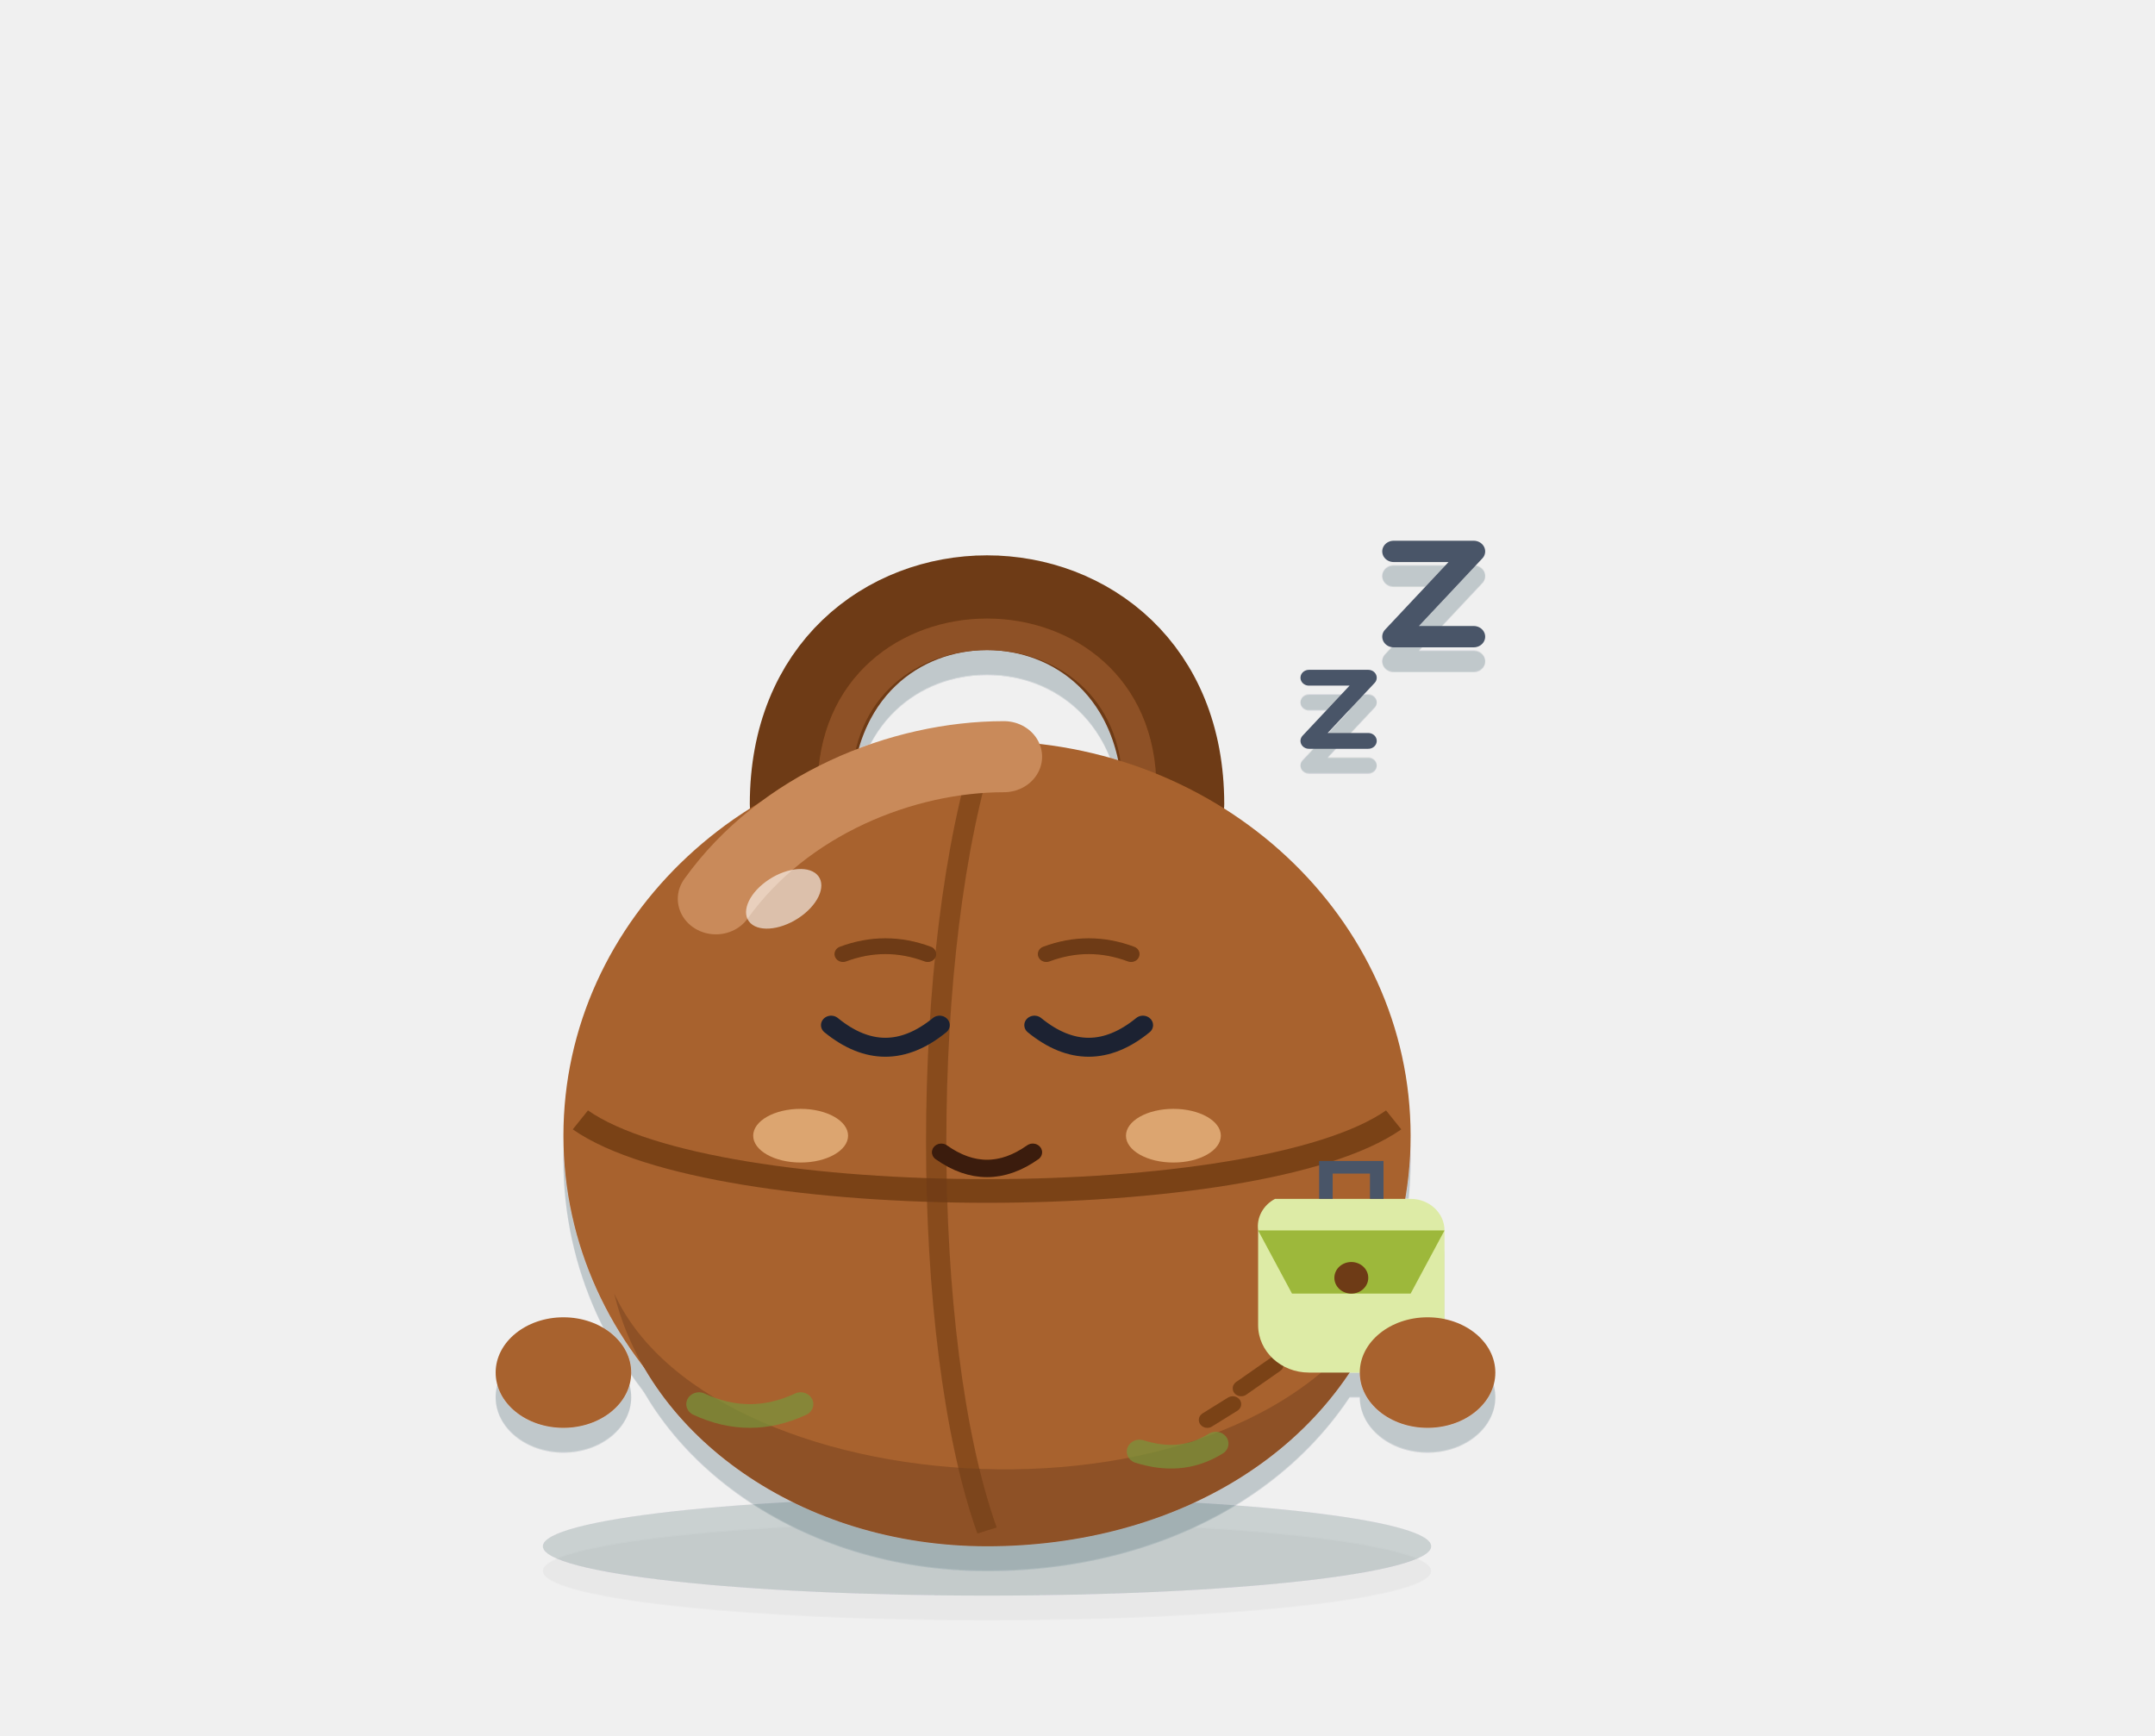
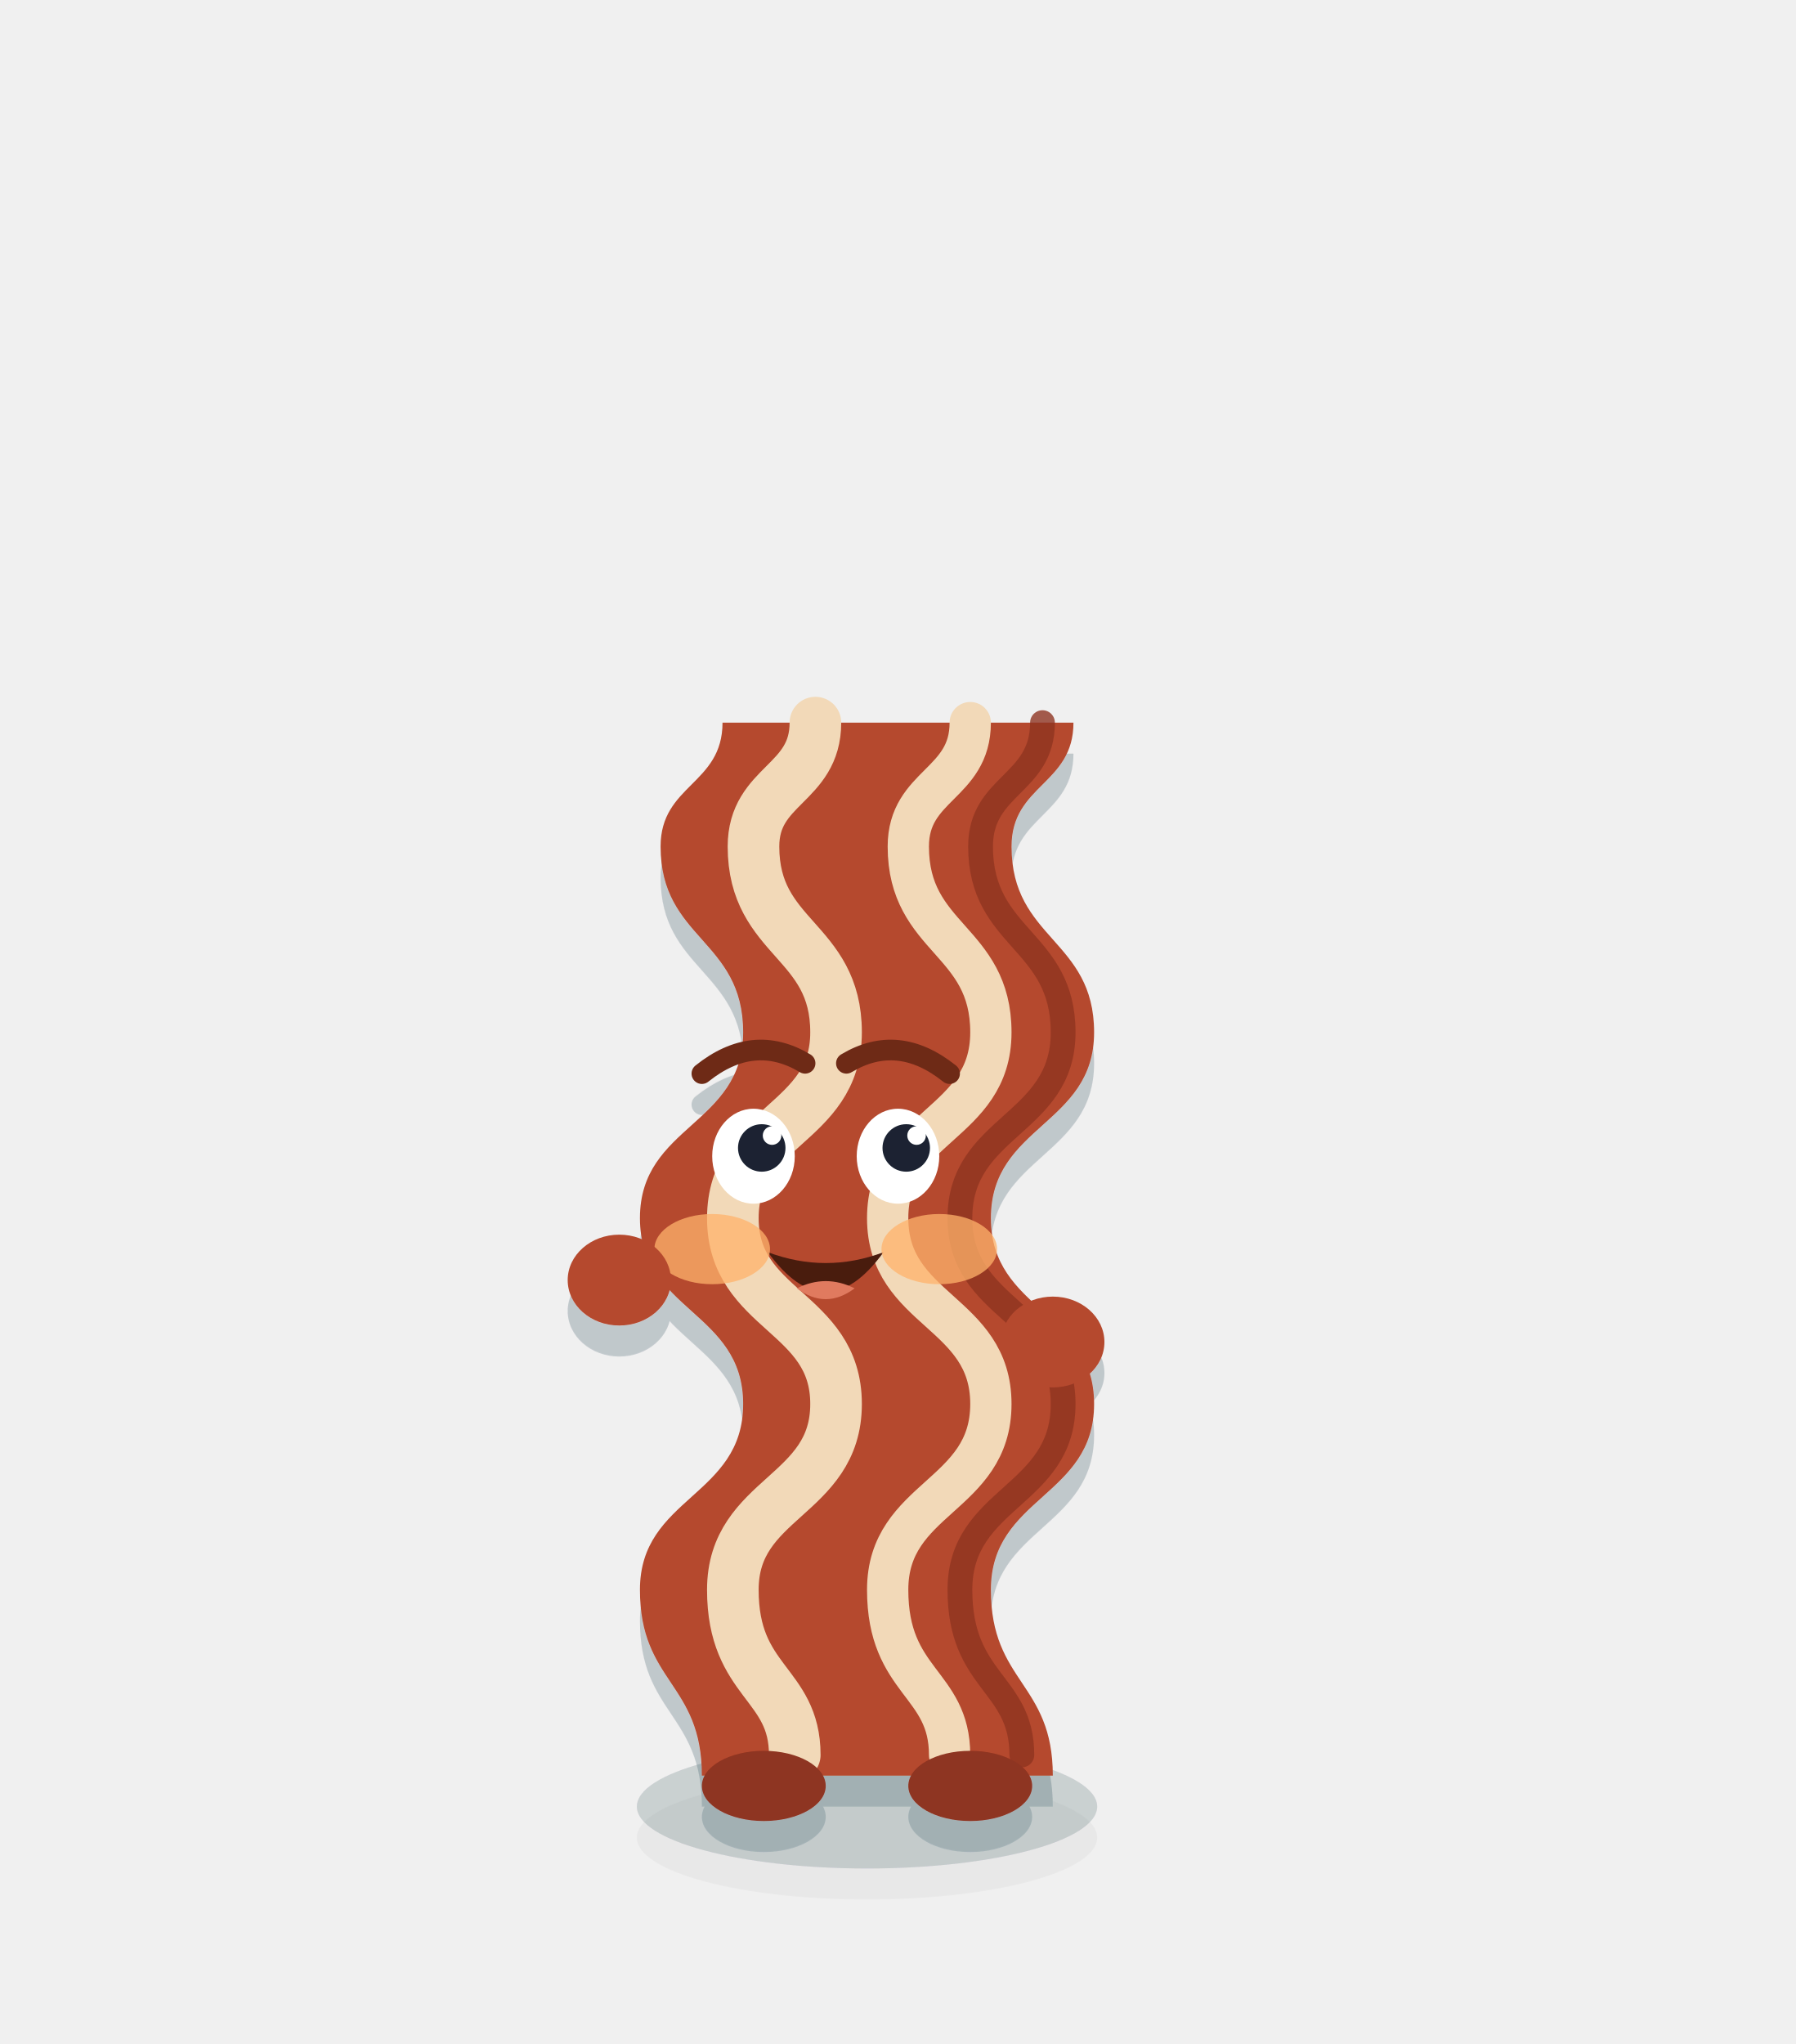
- <svg xmlns="http://www.w3.org/2000/svg" viewBox="-62 -72 262 211" role="img" aria-labelledby="km-title">
+ <svg xmlns="http://www.w3.org/2000/svg" viewBox="-62 -66 174 198" role="img" aria-labelledby="km-title">
  <style>
  .km-night-only, .km-evening-only { display: none; }
  svg[data-km-evening="1"] .km-evening-only { display: inline; }
  svg[data-km-night="1"] .km-night-only { display: inline; }
  svg[data-km-night="1"] .km-day-only { display: none; }
  .km-screen { mix-blend-mode: screen; }
  .km-grain { mix-blend-mode: multiply; }
  .km-bob { animation: km-bob 3.6s ease-in-out infinite alternate; }
  .km-drift { animation: km-drift 40s ease-in-out infinite alternate; }
  .km-turn { animation: km-turn 90s linear infinite; }
  .km-twinkle { animation: km-twinkle 2.8s ease-in-out infinite; transform-box: fill-box; transform-origin: center; }
  .km-fall { animation: km-fall 1.4s linear infinite; }
  .km-light { animation: km-light 7s linear infinite; }
  .km-steam { animation: km-steam 3s ease-in-out infinite; }
  .km-flag { animation: km-flag 2.4s ease-in-out infinite alternate; transform-box: fill-box; transform-origin: left center; }
  .km-wag { animation: km-wag 0.6s ease-in-out infinite alternate; transform-box: fill-box; transform-origin: left bottom; }
  .km-gallop { animation: km-gallop 0.45s ease-in-out infinite alternate; }
  .km-sway { animation: km-sway 6s ease-in-out infinite alternate; transform-box: fill-box; transform-origin: bottom; }
  .km-buzz { animation: km-buzz 1.6s ease-in-out infinite alternate; }
  .km-fish { animation: km-fish 7s ease-in-out infinite; }
  .km-ff { animation: km-ff 10s ease-in-out infinite; }
  .km-blink { animation: km-blink 2.6s ease-in-out infinite; }
  .km-zz { animation: km-zz 3.2s ease-in-out infinite; }
  .km-breathe { animation: km-breathe 3.4s ease-in-out infinite; transform-box: fill-box; transform-origin: center bottom; }
  .km-ear-l, .km-ear-r { transform-box: fill-box; transform-origin: bottom center; animation: km-ear 4s ease-in-out infinite; }
  .km-ear-r { animation-delay: -0.4s; }
  .km-treat, .km-card-wave { animation: km-lift 2.6s ease-in-out infinite alternate; }
  .km-face-thinking, .km-face-oh, .km-talk { display: none; }
  [data-km-mood="thinking"] .km-face-happy, [data-km-mood="oh"] .km-face-happy { display: none; }
  [data-km-mood="thinking"] .km-face-thinking, [data-km-mood="oh"] .km-face-oh, [data-km-talk="1"] .km-talk { display: inline; }
  .km-dots circle { animation: km-dots 1.2s ease-in-out infinite; }
  .km-dots circle:nth-child(2) { animation-delay: -0.8s; }
  .km-dots circle:nth-child(3) { animation-delay: -0.4s; }
  .km-ashore .dt-splash { display: none; }
  svg[data-km-night="1"] [data-km-awake="1"] .km-day-only { display: inline; }
  svg[data-km-night="1"] [data-km-awake="1"] .km-night-only { display: none; }
  [data-km-part="telescope"] { cursor: pointer; }
  svg:not([data-km-night="1"]) :is(.km-twinkle, .km-ff, .km-blink, .km-zz, .km-breathe) { animation: none; }
  @keyframes km-dots { 0%, 100% { opacity: 0.3; } 50% { opacity: 1; } }
  @keyframes km-bob { from { transform: translateY(0); } to { transform: translateY(-4px); } }
  @keyframes km-gallop { from { transform: translateY(0) rotate(0deg); } to { transform: translateY(-5px) rotate(-2deg); } }
  @keyframes km-drift { from { transform: translateX(0); } to { transform: translateX(36px); } }
  @keyframes km-turn { to { transform: rotate(360deg); } }
  @keyframes km-twinkle { 0%, 100% { opacity: 1; transform: scale(1); } 50% { opacity: 0.55; transform: scale(0.8); } }
  @keyframes km-fall { to { stroke-dashoffset: -40; } }
  @keyframes km-light { to { stroke-dashoffset: -280; } }
  @keyframes km-steam { 0% { opacity: 0; transform: translateY(6px); } 40% { opacity: 0.9; } 100% { opacity: 0; transform: translateY(-10px); } }
  @keyframes km-flag { from { transform: skewY(0deg); } to { transform: skewY(6deg); } }
  @keyframes km-wag { from { transform: rotate(-10deg); } to { transform: rotate(14deg); } }
  @keyframes km-sway { from { transform: rotate(-1.5deg); } to { transform: rotate(1.5deg); } }
  @keyframes km-buzz { from { transform: translate(0, 0); } to { transform: translate(3px, -2px); } }
  @keyframes km-fish { 0%, 70%, 100% { transform: translateY(30px); opacity: 0; } 78% { opacity: 1; } 85% { transform: translateY(-8px); opacity: 1; } 92% { transform: translateY(20px); opacity: 0; } }
  @keyframes km-ff { 0%, 100% { transform: translate(0, 0); } 25% { transform: translate(14px, -10px); } 50% { transform: translate(26px, 4px); } 75% { transform: translate(8px, 14px); } }
  @keyframes km-blink { 0%, 100% { opacity: 1; } 45% { opacity: 0.25; } 60% { opacity: 1; } }
  @keyframes km-zz { 0% { opacity: 0; transform: translate(0, 6px); } 30% { opacity: 1; } 100% { opacity: 0; transform: translate(6px, -14px); } }
  @keyframes km-breathe { 0%, 100% { transform: scale(1, 1); } 50% { transform: scale(1.02, 1.05); } }
  @keyframes km-ear { 0%, 80%, 100% { transform: rotate(0deg); } 88% { transform: rotate(-6deg); } 94% { transform: rotate(3deg); } }
  @keyframes km-lift { from { transform: translateY(0); } to { transform: translateY(-3px); } }
  @media (prefers-reduced-motion: reduce) { svg * { animation: none !important; } }
</style>
  <defs>
    <filter id="layer" x="-10%" y="-10%" width="120%" height="130%">
      <feDropShadow dx="0" dy="5" stdDeviation="0" flood-color="#1A2433" flood-opacity="0.18" />
    </filter>
    <filter id="layer-sm" x="-10%" y="-10%" width="120%" height="130%">
      <feDropShadow dx="0" dy="3" stdDeviation="0" flood-color="#1A2433" flood-opacity="0.2" />
    </filter>
    <filter id="grain" x="0" y="0" width="100%" height="100%">
      <feTurbulence type="fractalNoise" baseFrequency="0.85" numOctaves="2" seed="7" result="n" />
      <feColorMatrix in="n" type="matrix" values="0 0 0 0 0.1  0 0 0 0 0.14  0 0 0 0 0.2  0 0 0 0.55 -0.12" />
    </filter>
    <filter id="km-light" x="0" y="0" width="100%" height="100%" color-interpolation-filters="sRGB">
      <feColorMatrix id="km-light-m" type="matrix" values="1 0 0 0 0  0 1 0 0 0  0 0 1 0 0  0 0 0 1 0" />
    </filter>
    <linearGradient id="km-sky-g" gradientUnits="userSpaceOnUse" x1="0" y1="0" x2="0" y2="900">
      <stop id="km-sky-0" offset="0" stop-color="#7FB8D8" />
      <stop id="km-sky-1" offset="0.6" stop-color="#B4D8E6" />
      <stop id="km-sky-2" offset="1" stop-color="#EAF3EC" />
    </linearGradient>
    <radialGradient id="km-glow-g">
      <stop offset="0" stop-color="#FFB46E" stop-opacity="0.9" />
      <stop offset="0.4" stop-color="#FFC98F" stop-opacity="0.4" />
      <stop offset="1" stop-color="#FFC98F" stop-opacity="0" />
    </radialGradient>
    <linearGradient id="km-fade-orchard-1" gradientUnits="userSpaceOnUse" x1="560" y1="0" x2="690" y2="0">
      <stop offset="0" stop-color="#525C12" stop-opacity="1" />
      <stop offset="1" stop-color="#525C12" stop-opacity="0" />
    </linearGradient>
    <linearGradient id="km-fade-orchard-2" gradientUnits="userSpaceOnUse" x1="560" y1="0" x2="690" y2="0">
      <stop offset="0" stop-color="#7D8A26" stop-opacity="1" />
      <stop offset="1" stop-color="#7D8A26" stop-opacity="0" />
    </linearGradient>
    <linearGradient id="km-fade-field-1" gradientUnits="userSpaceOnUse" x1="930" y1="0" x2="1060" y2="0">
      <stop offset="0" stop-color="#78963A" stop-opacity="0" />
      <stop offset="1" stop-color="#78963A" stop-opacity="1" />
    </linearGradient>
    <linearGradient id="km-fade-field-2" gradientUnits="userSpaceOnUse" x1="930" y1="0" x2="1060" y2="0">
      <stop offset="0" stop-color="#9CB54A" stop-opacity="0" />
      <stop offset="1" stop-color="#9CB54A" stop-opacity="1" />
    </linearGradient>
    <linearGradient id="km-ground-1" gradientUnits="userSpaceOnUse" x1="420" y1="0" x2="1220" y2="0">
      <stop offset="0" stop-color="#525C12" />
      <stop offset="0.34" stop-color="#525C12" />
      <stop offset="0.5" stop-color="#6A7E2A" />
      <stop offset="0.66" stop-color="#78963A" />
      <stop offset="1" stop-color="#78963A" />
    </linearGradient>
    <linearGradient id="km-ground-2" gradientUnits="userSpaceOnUse" x1="420" y1="0" x2="1220" y2="0">
      <stop offset="0" stop-color="#7D8A26" />
      <stop offset="0.34" stop-color="#7D8A26" />
      <stop offset="0.5" stop-color="#93A83E" />
      <stop offset="0.66" stop-color="#9CB54A" />
      <stop offset="1" stop-color="#9CB54A" />
    </linearGradient>
    <radialGradient id="km-pool-g">
      <stop offset="0" stop-color="#FFC37A" stop-opacity="0.55" />
      <stop offset="1" stop-color="#FFC37A" stop-opacity="0" />
    </radialGradient>
    <clipPath id="km-moon-clip">
      <use href="#km-moon-lit" />
    </clipPath>
    <symbol id="star" viewBox="-10 -10 20 20">
      <path d="M0 -10 C1.2 -2.5 2.5 -1.2 10 0 C2.5 1.2 1.2 2.5 0 10 C-1.2 2.5 -2.5 1.2 -10 0 C-2.5 -1.2 -1.2 -2.5 0 -10 Z" fill="#FFFFFF" />
    </symbol>
  </defs>
  <g filter="url(#layer-sm)">
-     <ellipse cx="58" cy="116" rx="54" ry="6" fill="#1A2433" opacity="0.16" />
-     <g transform="translate(58 116) scale(1.03 0.96) translate(-58 -116)">
-       <path d="M36 22 C36 -12 80 -12 80 22" stroke="#6E3A12" stroke-width="12" stroke-linecap="round" fill="none" />
-       <path d="M40 20 C40 -6 76 -6 76 20" stroke="#8E5126" stroke-width="4" stroke-linecap="round" fill="none" />
-       <circle cx="58" cy="64" r="50" fill="#A8622E" />
-       <path d="M14 84 C26 112 92 116 106 82 C100 104 80 116 58 116 C36 116 18 102 14 84 Z" fill="#8E5126" />
-       <path d="M10 62 C26 74 90 74 106 62" stroke="#6E3A12" stroke-width="3" fill="none" opacity="0.8" />
-       <path d="M58 14 C50 40 50 90 58 114" stroke="#6E3A12" stroke-width="2.4" fill="none" opacity="0.55" />
-       <path d="M26 34 C34 22 48 16 60 16" stroke="#C98A5A" stroke-width="9" stroke-linecap="round" fill="none" />
-       <ellipse cx="34" cy="34" rx="5" ry="3" fill="#FFFFFF" opacity="0.6" transform="rotate(-35 34 34)" />
-       <path d="M88 96 l4 -3 M93 92 l4 -3 M84 100 l3 -2" stroke="#6E3A12" stroke-width="2" stroke-linecap="round" opacity="0.8" />
-       <path d="M24 98 c4 2 8 2 12 0 M76 104 c3 1 6 1 9 -1" stroke="#78963A" stroke-width="3" stroke-linecap="round" opacity="0.7" />
-       <path d="M39.6 50 q6.4 5.6 12.8 0 M63.6 50 q6.4 5.6 12.8 0" stroke="#1A2433" stroke-width="2.4" stroke-linecap="round" stroke-linejoin="round" fill="none" />
-       <path d="M41 41 q5 -2 10 0 M65 41 q5 -2 10 0" stroke="#6E3A12" stroke-width="2" stroke-linecap="round" stroke-linejoin="round" fill="none" />
-       <path d="M52.6 66.1 q5.4 4.1 10.8 0" stroke="#3A1A08" stroke-width="2.2" stroke-linecap="round" stroke-linejoin="round" fill="none" />
-       <ellipse cx="36" cy="64" rx="5.6" ry="3.4" fill="#E5B07A" opacity="0.85" />
-       <ellipse cx="80" cy="64" rx="5.6" ry="3.4" fill="#E5B07A" opacity="0.85" />
-       <path d="M92 72 h16 a4 4 0 0 1 4 4 v12 a6 6 0 0 1 -6 6 h-10 a6 6 0 0 1 -6 -6 v-12 a4 4 0 0 1 2 -4 Z" fill="#DDEBA6" />
-       <path d="M90 76 h22 l-4 8 h-14 Z" fill="#9DB83A" />
-       <circle cx="101" cy="82" r="2" fill="#6E3A12" />
-       <path d="M98 72 v-4 h6 v4" stroke="#4A5568" stroke-width="1.6" fill="none" />
-       <ellipse cx="110" cy="94" rx="8" ry="7" fill="#A8622E" />
-       <ellipse cx="8" cy="94" rx="8" ry="7" fill="#A8622E" />
-       <g class="km-zz">
-         <path d="M96 6 h7 l-7 8 h7" stroke="#4A5568" stroke-width="2" stroke-linecap="round" stroke-linejoin="round" fill="none" />
-         <path d="M106 -10 h9.45 l-9.45 10.8 h9.45" stroke="#4A5568" stroke-width="2.7" stroke-linecap="round" stroke-linejoin="round" fill="none" />
-       </g>
-     </g>
+     <ellipse cx="22" cy="109" rx="22.3" ry="6" fill="#1A2433" opacity="0.16" />
+     <path d="M6 106 C6 97 0 97 0 88 C0 79 10 79 10 70 C10 61 0 61 0 52 C0 43 10 43 10 34 C10 25 2 25 2 16 C2 10 8 10 8 4 L42 4 C42 10 36 10 36 16 C36 25 44 25 44 34 C44 43 34 43 34 52 C34 61 44 61 44 70 C44 79 34 79 34 88 C34 97 40 97 40 106 Z" fill="#B5482E" />
+     <path d="M15 104 C15 97 9 97 9 88 C9 79 19 79 19 70 C19 61 9 61 9 52 C9 43 19 43 19 34 C19 25 11 25 11 16 C11 10 17 10 17 4" stroke="#F2D9B8" stroke-width="5" fill="none" stroke-linecap="round" />
+     <path d="M30 104 C30 97 24 97 24 88 C24 79 34 79 34 70 C34 61 24 61 24 52 C24 43 34 43 34 34 C34 25 26 25 26 16 C26 10 32 10 32 4" stroke="#F2D9B8" stroke-width="4" fill="none" stroke-linecap="round" />
+     <path d="M37 104 C37 97 31 97 31 88 C31 79 41 79 41 70 C41 61 31 61 31 52 C31 43 41 43 41 34 C41 25 33 25 33 16 C33 10 39 10 39 4" stroke="#8E3420" stroke-width="2.4" fill="none" stroke-linecap="round" opacity="0.8" />
+     <ellipse cx="11" cy="46" rx="4" ry="4.6" fill="#FFFFFF" />
+     <circle cx="11.8" cy="45.2" r="2.3" fill="#1A2433" />
+     <circle cx="12.8" cy="44" r="0.9" fill="#FFFFFF" />
+     <ellipse cx="25" cy="46" rx="4" ry="4.6" fill="#FFFFFF" />
+     <circle cx="25.8" cy="45.2" r="2.3" fill="#1A2433" />
+     <circle cx="26.8" cy="44" r="0.9" fill="#FFFFFF" />
+     <path d="M6 38 q5 -4 10 -1 M20 37 q5 -3 10 1" stroke="#6E2A18" stroke-width="2" stroke-linecap="round" stroke-linejoin="round" fill="none" />
+     <path d="M12.4 55.3 Q18 63 23.6 55.3 Q18 57.4 12.4 55.3 Z" fill="#4A1A10" />
+     <path d="M15.2 58.8 q2.8 2.1 5.6 0 q-2.8 -1.4 -5.6 0 Z" fill="#E07A5F" />
+     <ellipse cx="7" cy="55" rx="5.6" ry="3.4" fill="#FFB36B" opacity="0.75" />
+     <ellipse cx="29" cy="55" rx="5.6" ry="3.4" fill="#FFB36B" opacity="0.75" />
+     <ellipse cx="-2" cy="58" rx="5" ry="4.4" fill="#B5482E" class="km-treat" />
+     <ellipse cx="40" cy="64" rx="5" ry="4.4" fill="#B5482E" />
+     <ellipse cx="12" cy="107" rx="6" ry="3.4" fill="#8E3420" />
+     <ellipse cx="32" cy="107" rx="6" ry="3.4" fill="#8E3420" />
  </g>
</svg>
